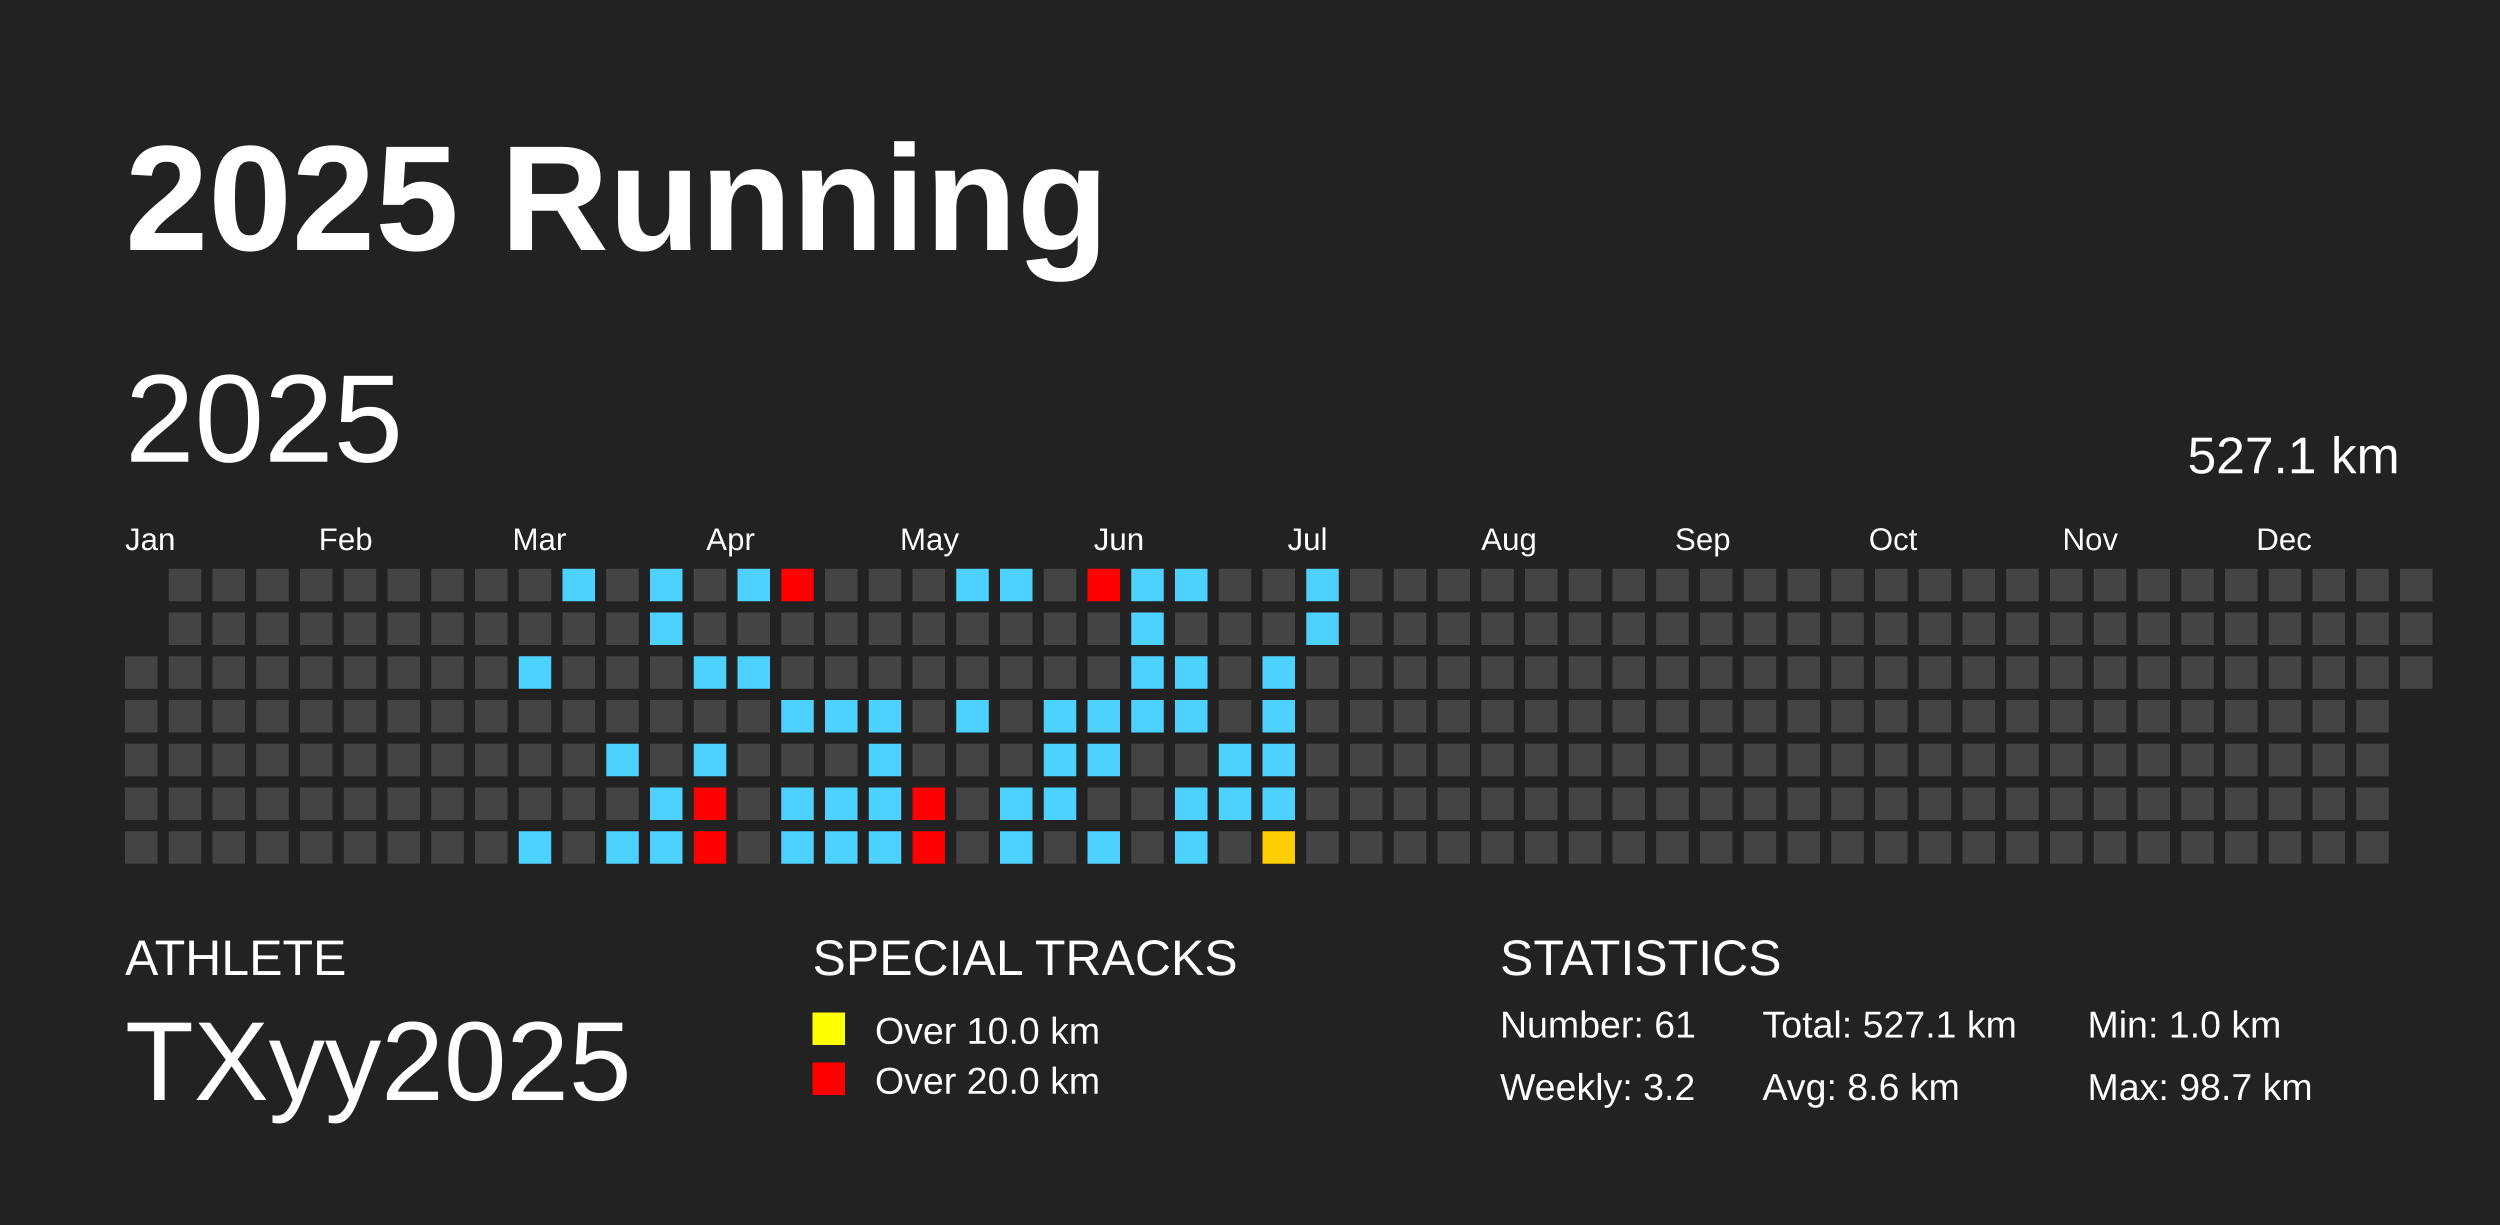
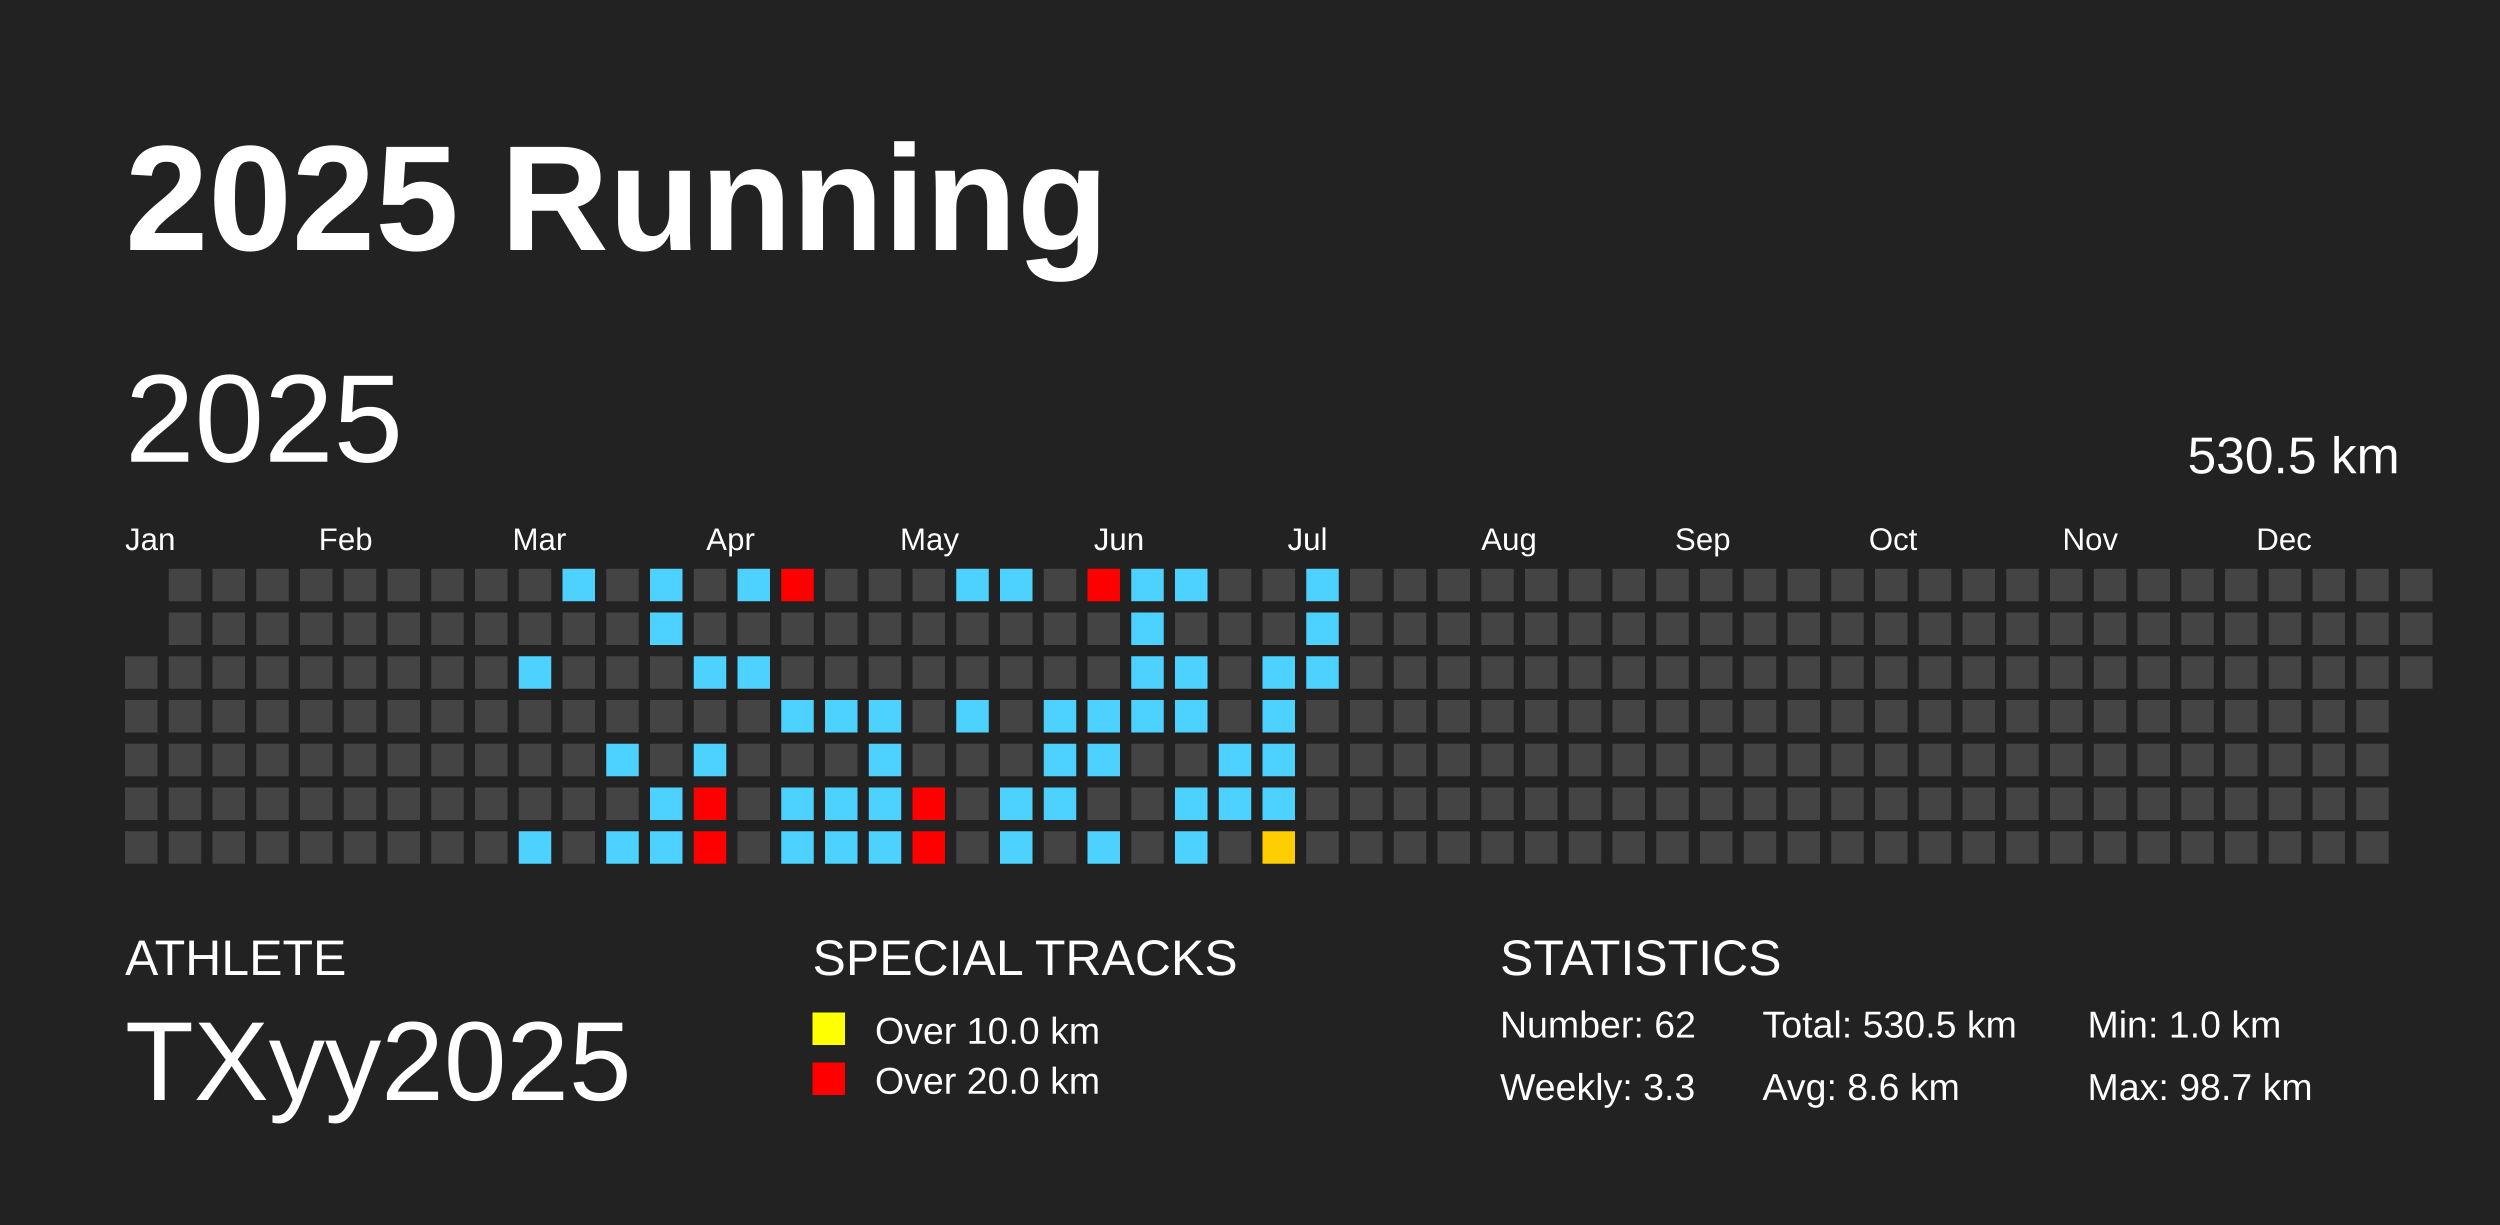
<svg xmlns="http://www.w3.org/2000/svg" baseProfile="full" height="98mm" version="1.1" viewBox="0,0,200,98" width="200mm">
  <defs />
  <rect fill="#222222" height="98" width="200" x="0" y="0" />
  <text fill="#FFFFFF" style="font-size:12px; font-family:Arial; font-weight:bold;" x="10" y="20">2025 Running</text>
  <text fill="#FFFFFF" style="font-size:4px; font-family:Arial" x="10" y="78">ATHLETE</text>
  <text fill="#FFFFFF" style="font-size:9px; font-family:Arial" x="10" y="88">TXyy2025</text>
  <text fill="#FFFFFF" style="font-size:4px; font-family:Arial" x="65" y="78">SPECIAL TRACKS</text>
  <rect fill="yellow" height="2.6" width="2.6" x="65" y="81" />
  <text fill="#FFFFFF" style="font-size:3px; font-family:Arial" x="70" y="83.5">Over 10.0 km</text>
  <rect fill="red" height="2.6" width="2.6" x="65" y="85" />
  <text fill="#FFFFFF" style="font-size:3px; font-family:Arial" x="70" y="87.5">Over 20.0 km</text>
  <text fill="#FFFFFF" style="font-size:4px; font-family:Arial" x="120" y="78">STATISTICS</text>
-   <text fill="#FFFFFF" style="font-size:3px; font-family:Arial" x="120" y="83">Number: 61</text>
-   <text fill="#FFFFFF" style="font-size:3px; font-family:Arial" x="120" y="88">Weekly: 3.2</text>
-   <text fill="#FFFFFF" style="font-size:3px; font-family:Arial" x="141" y="83">Total: 527.1 km</text>
+   <text fill="#FFFFFF" style="font-size:3px; font-family:Arial" x="120" y="83">Number: 62</text>
+   <text fill="#FFFFFF" style="font-size:3px; font-family:Arial" x="120" y="88">Weekly: 3.3</text>
+   <text fill="#FFFFFF" style="font-size:3px; font-family:Arial" x="141" y="83">Total: 530.5 km</text>
  <text fill="#FFFFFF" style="font-size:3px; font-family:Arial" x="141" y="88">Avg: 8.6 km</text>
  <text fill="#FFFFFF" style="font-size:3px; font-family:Arial" x="167" y="83">Min: 1.0 km</text>
  <text fill="#FFFFFF" style="font-size:3px; font-family:Arial" x="167" y="88">Max: 98.7 km</text>
  <text dominant-baseline="hanging" fill="#FFFFFF" style="font-size:10.0px; font-family:Arial;" x="10" y="30">2025</text>
-   <text dominant-baseline="hanging" fill="#FFFFFF" style="font-size:4.125px; font-family:Arial;" x="175" y="35">527.1 km</text>
+   <text dominant-baseline="hanging" fill="#FFFFFF" style="font-size:4.125px; font-family:Arial;" x="175" y="35">530.5 km</text>
  <text fill="#FFFFFF" style="font-size:2.5px; font-family:Arial" x="10.0" y="44">Jan</text>
  <text fill="#FFFFFF" style="font-size:2.5px; font-family:Arial" x="25.5" y="44">Feb</text>
  <text fill="#FFFFFF" style="font-size:2.5px; font-family:Arial" x="41.0" y="44">Mar</text>
  <text fill="#FFFFFF" style="font-size:2.5px; font-family:Arial" x="56.5" y="44">Apr</text>
  <text fill="#FFFFFF" style="font-size:2.5px; font-family:Arial" x="72.0" y="44">May</text>
  <text fill="#FFFFFF" style="font-size:2.5px; font-family:Arial" x="87.5" y="44">Jun</text>
  <text fill="#FFFFFF" style="font-size:2.5px; font-family:Arial" x="103.0" y="44">Jul</text>
  <text fill="#FFFFFF" style="font-size:2.5px; font-family:Arial" x="118.5" y="44">Aug</text>
  <text fill="#FFFFFF" style="font-size:2.5px; font-family:Arial" x="134.0" y="44">Sep</text>
  <text fill="#FFFFFF" style="font-size:2.5px; font-family:Arial" x="149.5" y="44">Oct</text>
  <text fill="#FFFFFF" style="font-size:2.5px; font-family:Arial" x="165.0" y="44">Nov</text>
  <text fill="#FFFFFF" style="font-size:2.5px; font-family:Arial" x="180.5" y="44">Dec</text>
  <rect fill="#444444" height="2.6" width="2.6" x="10.0" y="52.5" />
  <rect fill="#444444" height="2.6" width="2.6" x="10.0" y="56.0" />
  <rect fill="#444444" height="2.6" width="2.6" x="10.0" y="59.5" />
  <rect fill="#444444" height="2.6" width="2.6" x="10.0" y="63.0" />
  <rect fill="#444444" height="2.6" width="2.6" x="10.0" y="66.5" />
  <rect fill="#444444" height="2.6" width="2.6" x="13.5" y="45.5" />
  <rect fill="#444444" height="2.6" width="2.6" x="13.5" y="49.0" />
  <rect fill="#444444" height="2.6" width="2.6" x="13.5" y="52.5" />
  <rect fill="#444444" height="2.6" width="2.6" x="13.5" y="56.0" />
  <rect fill="#444444" height="2.6" width="2.6" x="13.5" y="59.5" />
  <rect fill="#444444" height="2.6" width="2.6" x="13.5" y="63.0" />
  <rect fill="#444444" height="2.6" width="2.6" x="13.5" y="66.5" />
  <rect fill="#444444" height="2.6" width="2.6" x="17.0" y="45.5" />
  <rect fill="#444444" height="2.6" width="2.6" x="17.0" y="49.0" />
  <rect fill="#444444" height="2.6" width="2.6" x="17.0" y="52.5" />
  <rect fill="#444444" height="2.6" width="2.6" x="17.0" y="56.0" />
  <rect fill="#444444" height="2.6" width="2.6" x="17.0" y="59.5" />
  <rect fill="#444444" height="2.6" width="2.6" x="17.0" y="63.0" />
  <rect fill="#444444" height="2.6" width="2.6" x="17.0" y="66.5" />
  <rect fill="#444444" height="2.6" width="2.6" x="20.5" y="45.5" />
  <rect fill="#444444" height="2.6" width="2.6" x="20.5" y="49.0" />
  <rect fill="#444444" height="2.6" width="2.6" x="20.5" y="52.5" />
  <rect fill="#444444" height="2.6" width="2.6" x="20.5" y="56.0" />
  <rect fill="#444444" height="2.6" width="2.6" x="20.5" y="59.5" />
  <rect fill="#444444" height="2.6" width="2.6" x="20.5" y="63.0" />
  <rect fill="#444444" height="2.6" width="2.6" x="20.5" y="66.5" />
  <rect fill="#444444" height="2.6" width="2.6" x="24.0" y="45.5" />
  <rect fill="#444444" height="2.6" width="2.6" x="24.0" y="49.0" />
  <rect fill="#444444" height="2.6" width="2.6" x="24.0" y="52.5" />
  <rect fill="#444444" height="2.6" width="2.6" x="24.0" y="56.0" />
  <rect fill="#444444" height="2.6" width="2.6" x="24.0" y="59.5" />
  <rect fill="#444444" height="2.6" width="2.6" x="24.0" y="63.0" />
  <rect fill="#444444" height="2.6" width="2.6" x="24.0" y="66.5" />
  <rect fill="#444444" height="2.6" width="2.6" x="27.5" y="45.5" />
  <rect fill="#444444" height="2.6" width="2.6" x="27.5" y="49.0" />
  <rect fill="#444444" height="2.6" width="2.6" x="27.5" y="52.5" />
  <rect fill="#444444" height="2.6" width="2.6" x="27.5" y="56.0" />
  <rect fill="#444444" height="2.6" width="2.6" x="27.5" y="59.5" />
  <rect fill="#444444" height="2.6" width="2.6" x="27.5" y="63.0" />
  <rect fill="#444444" height="2.6" width="2.6" x="27.5" y="66.5" />
  <rect fill="#444444" height="2.6" width="2.6" x="31.0" y="45.5" />
  <rect fill="#444444" height="2.6" width="2.6" x="31.0" y="49.0" />
  <rect fill="#444444" height="2.6" width="2.6" x="31.0" y="52.5" />
  <rect fill="#444444" height="2.6" width="2.6" x="31.0" y="56.0" />
  <rect fill="#444444" height="2.6" width="2.6" x="31.0" y="59.5" />
  <rect fill="#444444" height="2.6" width="2.6" x="31.0" y="63.0" />
  <rect fill="#444444" height="2.6" width="2.6" x="31.0" y="66.5" />
  <rect fill="#444444" height="2.6" width="2.6" x="34.5" y="45.5" />
  <rect fill="#444444" height="2.6" width="2.6" x="34.5" y="49.0" />
  <rect fill="#444444" height="2.6" width="2.6" x="34.5" y="52.5" />
  <rect fill="#444444" height="2.6" width="2.6" x="34.5" y="56.0" />
  <rect fill="#444444" height="2.6" width="2.6" x="34.5" y="59.5" />
  <rect fill="#444444" height="2.6" width="2.6" x="34.5" y="63.0" />
  <rect fill="#444444" height="2.6" width="2.6" x="34.5" y="66.5" />
  <rect fill="#444444" height="2.6" width="2.6" x="38.0" y="45.5" />
  <rect fill="#444444" height="2.6" width="2.6" x="38.0" y="49.0" />
  <rect fill="#444444" height="2.6" width="2.6" x="38.0" y="52.5" />
  <rect fill="#444444" height="2.6" width="2.6" x="38.0" y="56.0" />
  <rect fill="#444444" height="2.6" width="2.6" x="38.0" y="59.5" />
  <rect fill="#444444" height="2.6" width="2.6" x="38.0" y="63.0" />
  <rect fill="#444444" height="2.6" width="2.6" x="38.0" y="66.5" />
  <rect fill="#444444" height="2.6" width="2.6" x="41.5" y="45.5" />
  <rect fill="#444444" height="2.6" width="2.6" x="41.5" y="49.0" />
  <rect fill="#4dd2ff" height="2.6" width="2.6" x="41.5" y="52.5" />
  <rect fill="#444444" height="2.6" width="2.6" x="41.5" y="56.0" />
  <rect fill="#444444" height="2.6" width="2.6" x="41.5" y="59.5" />
  <rect fill="#444444" height="2.6" width="2.6" x="41.5" y="63.0" />
  <rect fill="#4dd2ff" height="2.6" width="2.6" x="41.5" y="66.5" />
  <rect fill="#4dd2ff" height="2.6" width="2.6" x="45.0" y="45.5" />
  <rect fill="#444444" height="2.6" width="2.6" x="45.0" y="49.0" />
  <rect fill="#444444" height="2.6" width="2.6" x="45.0" y="52.5" />
  <rect fill="#444444" height="2.6" width="2.6" x="45.0" y="56.0" />
  <rect fill="#444444" height="2.6" width="2.6" x="45.0" y="59.5" />
  <rect fill="#444444" height="2.6" width="2.6" x="45.0" y="63.0" />
  <rect fill="#444444" height="2.6" width="2.6" x="45.0" y="66.5" />
  <rect fill="#444444" height="2.6" width="2.6" x="48.5" y="45.5" />
  <rect fill="#444444" height="2.6" width="2.6" x="48.5" y="49.0" />
  <rect fill="#444444" height="2.6" width="2.6" x="48.5" y="52.5" />
  <rect fill="#444444" height="2.6" width="2.6" x="48.5" y="56.0" />
  <rect fill="#4dd2ff" height="2.6" width="2.6" x="48.5" y="59.5" />
  <rect fill="#444444" height="2.6" width="2.6" x="48.5" y="63.0" />
  <rect fill="#4dd2ff" height="2.6" width="2.6" x="48.5" y="66.5" />
  <rect fill="#4dd2ff" height="2.6" width="2.6" x="52.0" y="45.5" />
  <rect fill="#4dd2ff" height="2.6" width="2.6" x="52.0" y="49.0" />
  <rect fill="#444444" height="2.6" width="2.6" x="52.0" y="52.5" />
  <rect fill="#444444" height="2.6" width="2.6" x="52.0" y="56.0" />
  <rect fill="#444444" height="2.6" width="2.6" x="52.0" y="59.5" />
  <rect fill="#4dd2ff" height="2.6" width="2.6" x="52.0" y="63.0" />
  <rect fill="#4dd2ff" height="2.6" width="2.6" x="52.0" y="66.5" />
  <rect fill="#444444" height="2.6" width="2.6" x="55.5" y="45.5" />
  <rect fill="#444444" height="2.6" width="2.6" x="55.5" y="49.0" />
  <rect fill="#4dd2ff" height="2.6" width="2.6" x="55.5" y="52.5" />
  <rect fill="#444444" height="2.6" width="2.6" x="55.5" y="56.0" />
  <rect fill="#4dd2ff" height="2.6" width="2.6" x="55.5" y="59.5" />
  <rect fill="red" height="2.6" width="2.6" x="55.5" y="63.0" />
  <rect fill="red" height="2.6" width="2.6" x="55.5" y="66.5" />
  <rect fill="#4dd2ff" height="2.6" width="2.6" x="59.0" y="45.5" />
  <rect fill="#444444" height="2.6" width="2.6" x="59.0" y="49.0" />
  <rect fill="#4dd2ff" height="2.6" width="2.6" x="59.0" y="52.5" />
  <rect fill="#444444" height="2.6" width="2.6" x="59.0" y="56.0" />
  <rect fill="#444444" height="2.6" width="2.6" x="59.0" y="59.5" />
  <rect fill="#444444" height="2.6" width="2.6" x="59.0" y="63.0" />
  <rect fill="#444444" height="2.6" width="2.6" x="59.0" y="66.5" />
  <rect fill="red" height="2.6" width="2.6" x="62.5" y="45.5" />
  <rect fill="#444444" height="2.6" width="2.6" x="62.5" y="49.0" />
  <rect fill="#444444" height="2.6" width="2.6" x="62.5" y="52.5" />
  <rect fill="#4dd2ff" height="2.6" width="2.6" x="62.5" y="56.0" />
  <rect fill="#444444" height="2.6" width="2.6" x="62.5" y="59.5" />
  <rect fill="#4dd2ff" height="2.6" width="2.6" x="62.5" y="63.0" />
  <rect fill="#4dd2ff" height="2.6" width="2.6" x="62.5" y="66.5" />
  <rect fill="#444444" height="2.6" width="2.6" x="66.0" y="45.5" />
  <rect fill="#444444" height="2.6" width="2.6" x="66.0" y="49.0" />
  <rect fill="#444444" height="2.6" width="2.6" x="66.0" y="52.5" />
  <rect fill="#4dd2ff" height="2.6" width="2.6" x="66.0" y="56.0" />
  <rect fill="#444444" height="2.6" width="2.6" x="66.0" y="59.5" />
  <rect fill="#4dd2ff" height="2.6" width="2.6" x="66.0" y="63.0" />
  <rect fill="#4dd2ff" height="2.6" width="2.6" x="66.0" y="66.5" />
  <rect fill="#444444" height="2.6" width="2.6" x="69.5" y="45.5" />
  <rect fill="#444444" height="2.6" width="2.6" x="69.5" y="49.0" />
  <rect fill="#444444" height="2.6" width="2.6" x="69.5" y="52.5" />
  <rect fill="#4dd2ff" height="2.6" width="2.6" x="69.5" y="56.0" />
  <rect fill="#4dd2ff" height="2.6" width="2.6" x="69.5" y="59.5" />
  <rect fill="#4dd2ff" height="2.6" width="2.6" x="69.5" y="63.0" />
  <rect fill="#4dd2ff" height="2.6" width="2.6" x="69.5" y="66.5" />
  <rect fill="#444444" height="2.6" width="2.6" x="73.0" y="45.5" />
  <rect fill="#444444" height="2.6" width="2.6" x="73.0" y="49.0" />
  <rect fill="#444444" height="2.6" width="2.6" x="73.0" y="52.5" />
  <rect fill="#444444" height="2.6" width="2.6" x="73.0" y="56.0" />
  <rect fill="#444444" height="2.6" width="2.6" x="73.0" y="59.5" />
  <rect fill="red" height="2.6" width="2.6" x="73.0" y="63.0" />
  <rect fill="red" height="2.6" width="2.6" x="73.0" y="66.5" />
  <rect fill="#4dd2ff" height="2.6" width="2.6" x="76.5" y="45.5" />
  <rect fill="#444444" height="2.6" width="2.6" x="76.5" y="49.0" />
  <rect fill="#444444" height="2.6" width="2.6" x="76.5" y="52.5" />
  <rect fill="#4dd2ff" height="2.6" width="2.6" x="76.5" y="56.0" />
  <rect fill="#444444" height="2.6" width="2.6" x="76.5" y="59.5" />
  <rect fill="#444444" height="2.6" width="2.6" x="76.5" y="63.0" />
  <rect fill="#444444" height="2.6" width="2.6" x="76.5" y="66.5" />
  <rect fill="#4dd2ff" height="2.6" width="2.6" x="80.0" y="45.5" />
  <rect fill="#444444" height="2.6" width="2.6" x="80.0" y="49.0" />
  <rect fill="#444444" height="2.6" width="2.6" x="80.0" y="52.5" />
  <rect fill="#444444" height="2.6" width="2.6" x="80.0" y="56.0" />
  <rect fill="#444444" height="2.6" width="2.6" x="80.0" y="59.5" />
  <rect fill="#4dd2ff" height="2.6" width="2.6" x="80.0" y="63.0" />
  <rect fill="#4dd2ff" height="2.6" width="2.6" x="80.0" y="66.5" />
  <rect fill="#444444" height="2.6" width="2.6" x="83.5" y="45.5" />
  <rect fill="#444444" height="2.6" width="2.6" x="83.5" y="49.0" />
  <rect fill="#444444" height="2.6" width="2.6" x="83.5" y="52.5" />
  <rect fill="#4dd2ff" height="2.6" width="2.6" x="83.5" y="56.0" />
  <rect fill="#4dd2ff" height="2.6" width="2.6" x="83.5" y="59.5" />
  <rect fill="#4dd2ff" height="2.6" width="2.6" x="83.5" y="63.0" />
  <rect fill="#444444" height="2.6" width="2.6" x="83.5" y="66.5" />
  <rect fill="red" height="2.6" width="2.6" x="87.0" y="45.5" />
  <rect fill="#444444" height="2.6" width="2.6" x="87.0" y="49.0" />
  <rect fill="#444444" height="2.6" width="2.6" x="87.0" y="52.5" />
  <rect fill="#4dd2ff" height="2.6" width="2.6" x="87.0" y="56.0" />
  <rect fill="#4dd2ff" height="2.6" width="2.6" x="87.0" y="59.5" />
  <rect fill="#444444" height="2.6" width="2.6" x="87.0" y="63.0" />
  <rect fill="#4dd2ff" height="2.6" width="2.6" x="87.0" y="66.5" />
  <rect fill="#4dd2ff" height="2.6" width="2.6" x="90.5" y="45.5" />
  <rect fill="#4dd2ff" height="2.6" width="2.6" x="90.5" y="49.0" />
  <rect fill="#4dd2ff" height="2.6" width="2.6" x="90.5" y="52.5" />
  <rect fill="#4dd2ff" height="2.6" width="2.6" x="90.5" y="56.0" />
  <rect fill="#444444" height="2.6" width="2.6" x="90.5" y="59.5" />
  <rect fill="#444444" height="2.6" width="2.6" x="90.5" y="63.0" />
  <rect fill="#444444" height="2.6" width="2.6" x="90.5" y="66.5" />
  <rect fill="#4dd2ff" height="2.6" width="2.6" x="94.0" y="45.5" />
  <rect fill="#444444" height="2.6" width="2.6" x="94.0" y="49.0" />
  <rect fill="#4dd2ff" height="2.6" width="2.6" x="94.0" y="52.5" />
  <rect fill="#4dd2ff" height="2.6" width="2.6" x="94.0" y="56.0" />
  <rect fill="#444444" height="2.6" width="2.6" x="94.0" y="59.5" />
  <rect fill="#4dd2ff" height="2.6" width="2.6" x="94.0" y="63.0" />
  <rect fill="#4dd2ff" height="2.6" width="2.6" x="94.0" y="66.5" />
  <rect fill="#444444" height="2.6" width="2.6" x="97.5" y="45.5" />
  <rect fill="#444444" height="2.6" width="2.6" x="97.5" y="49.0" />
  <rect fill="#444444" height="2.6" width="2.6" x="97.5" y="52.5" />
  <rect fill="#444444" height="2.6" width="2.6" x="97.5" y="56.0" />
  <rect fill="#4dd2ff" height="2.6" width="2.6" x="97.5" y="59.5" />
  <rect fill="#4dd2ff" height="2.6" width="2.6" x="97.5" y="63.0" />
  <rect fill="#444444" height="2.6" width="2.6" x="97.5" y="66.5" />
  <rect fill="#444444" height="2.6" width="2.6" x="101.0" y="45.5" />
  <rect fill="#444444" height="2.6" width="2.6" x="101.0" y="49.0" />
  <rect fill="#4dd2ff" height="2.6" width="2.6" x="101.0" y="52.5" />
  <rect fill="#4dd2ff" height="2.6" width="2.6" x="101.0" y="56.0" />
  <rect fill="#4dd2ff" height="2.6" width="2.6" x="101.0" y="59.5" />
  <rect fill="#4dd2ff" height="2.6" width="2.6" x="101.0" y="63.0" />
  <rect fill="#ffce00" height="2.6" width="2.6" x="101.0" y="66.5" />
  <rect fill="#4dd2ff" height="2.6" width="2.6" x="104.5" y="45.5" />
  <rect fill="#4dd2ff" height="2.6" width="2.6" x="104.5" y="49.0" />
-   <rect fill="#444444" height="2.6" width="2.6" x="104.5" y="52.5" />
+   <rect fill="#4dd2ff" height="2.6" width="2.6" x="104.5" y="52.5" />
  <rect fill="#444444" height="2.6" width="2.6" x="104.5" y="56.0" />
  <rect fill="#444444" height="2.6" width="2.6" x="104.5" y="59.5" />
  <rect fill="#444444" height="2.6" width="2.6" x="104.5" y="63.0" />
  <rect fill="#444444" height="2.6" width="2.6" x="104.5" y="66.5" />
  <rect fill="#444444" height="2.6" width="2.6" x="108.0" y="45.5" />
  <rect fill="#444444" height="2.6" width="2.6" x="108.0" y="49.0" />
  <rect fill="#444444" height="2.6" width="2.6" x="108.0" y="52.5" />
  <rect fill="#444444" height="2.6" width="2.6" x="108.0" y="56.0" />
  <rect fill="#444444" height="2.6" width="2.6" x="108.0" y="59.5" />
  <rect fill="#444444" height="2.6" width="2.6" x="108.0" y="63.0" />
  <rect fill="#444444" height="2.6" width="2.6" x="108.0" y="66.5" />
  <rect fill="#444444" height="2.6" width="2.6" x="111.5" y="45.5" />
  <rect fill="#444444" height="2.6" width="2.6" x="111.5" y="49.0" />
  <rect fill="#444444" height="2.6" width="2.6" x="111.5" y="52.5" />
  <rect fill="#444444" height="2.6" width="2.6" x="111.5" y="56.0" />
  <rect fill="#444444" height="2.6" width="2.6" x="111.5" y="59.5" />
  <rect fill="#444444" height="2.6" width="2.6" x="111.5" y="63.0" />
  <rect fill="#444444" height="2.6" width="2.6" x="111.5" y="66.5" />
  <rect fill="#444444" height="2.6" width="2.6" x="115.0" y="45.5" />
  <rect fill="#444444" height="2.6" width="2.6" x="115.0" y="49.0" />
  <rect fill="#444444" height="2.6" width="2.6" x="115.0" y="52.5" />
  <rect fill="#444444" height="2.6" width="2.6" x="115.0" y="56.0" />
  <rect fill="#444444" height="2.6" width="2.6" x="115.0" y="59.5" />
  <rect fill="#444444" height="2.6" width="2.6" x="115.0" y="63.0" />
  <rect fill="#444444" height="2.6" width="2.6" x="115.0" y="66.5" />
  <rect fill="#444444" height="2.6" width="2.6" x="118.5" y="45.5" />
  <rect fill="#444444" height="2.6" width="2.6" x="118.5" y="49.0" />
  <rect fill="#444444" height="2.6" width="2.6" x="118.5" y="52.5" />
  <rect fill="#444444" height="2.6" width="2.6" x="118.5" y="56.0" />
  <rect fill="#444444" height="2.6" width="2.6" x="118.5" y="59.5" />
  <rect fill="#444444" height="2.6" width="2.6" x="118.5" y="63.0" />
  <rect fill="#444444" height="2.6" width="2.6" x="118.5" y="66.5" />
  <rect fill="#444444" height="2.6" width="2.6" x="122.0" y="45.5" />
  <rect fill="#444444" height="2.6" width="2.6" x="122.0" y="49.0" />
  <rect fill="#444444" height="2.6" width="2.6" x="122.0" y="52.5" />
  <rect fill="#444444" height="2.6" width="2.6" x="122.0" y="56.0" />
  <rect fill="#444444" height="2.6" width="2.6" x="122.0" y="59.5" />
  <rect fill="#444444" height="2.6" width="2.6" x="122.0" y="63.0" />
  <rect fill="#444444" height="2.6" width="2.6" x="122.0" y="66.5" />
  <rect fill="#444444" height="2.6" width="2.6" x="125.5" y="45.5" />
  <rect fill="#444444" height="2.6" width="2.6" x="125.5" y="49.0" />
  <rect fill="#444444" height="2.6" width="2.6" x="125.5" y="52.5" />
  <rect fill="#444444" height="2.6" width="2.6" x="125.5" y="56.0" />
  <rect fill="#444444" height="2.6" width="2.6" x="125.5" y="59.5" />
  <rect fill="#444444" height="2.6" width="2.6" x="125.5" y="63.0" />
  <rect fill="#444444" height="2.6" width="2.6" x="125.5" y="66.5" />
  <rect fill="#444444" height="2.6" width="2.6" x="129.0" y="45.5" />
  <rect fill="#444444" height="2.6" width="2.6" x="129.0" y="49.0" />
  <rect fill="#444444" height="2.6" width="2.6" x="129.0" y="52.5" />
  <rect fill="#444444" height="2.6" width="2.6" x="129.0" y="56.0" />
  <rect fill="#444444" height="2.6" width="2.6" x="129.0" y="59.5" />
  <rect fill="#444444" height="2.6" width="2.6" x="129.0" y="63.0" />
  <rect fill="#444444" height="2.6" width="2.6" x="129.0" y="66.5" />
  <rect fill="#444444" height="2.6" width="2.6" x="132.5" y="45.5" />
  <rect fill="#444444" height="2.6" width="2.6" x="132.5" y="49.0" />
  <rect fill="#444444" height="2.6" width="2.6" x="132.5" y="52.5" />
  <rect fill="#444444" height="2.6" width="2.6" x="132.5" y="56.0" />
  <rect fill="#444444" height="2.6" width="2.6" x="132.5" y="59.5" />
  <rect fill="#444444" height="2.6" width="2.6" x="132.5" y="63.0" />
  <rect fill="#444444" height="2.6" width="2.6" x="132.5" y="66.5" />
  <rect fill="#444444" height="2.6" width="2.6" x="136.0" y="45.5" />
  <rect fill="#444444" height="2.6" width="2.6" x="136.0" y="49.0" />
  <rect fill="#444444" height="2.6" width="2.6" x="136.0" y="52.5" />
  <rect fill="#444444" height="2.6" width="2.6" x="136.0" y="56.0" />
  <rect fill="#444444" height="2.6" width="2.6" x="136.0" y="59.5" />
  <rect fill="#444444" height="2.6" width="2.6" x="136.0" y="63.0" />
  <rect fill="#444444" height="2.6" width="2.6" x="136.0" y="66.5" />
  <rect fill="#444444" height="2.6" width="2.6" x="139.5" y="45.5" />
  <rect fill="#444444" height="2.6" width="2.6" x="139.5" y="49.0" />
  <rect fill="#444444" height="2.6" width="2.6" x="139.5" y="52.5" />
  <rect fill="#444444" height="2.6" width="2.6" x="139.5" y="56.0" />
  <rect fill="#444444" height="2.6" width="2.6" x="139.5" y="59.5" />
  <rect fill="#444444" height="2.6" width="2.6" x="139.5" y="63.0" />
  <rect fill="#444444" height="2.6" width="2.6" x="139.5" y="66.5" />
  <rect fill="#444444" height="2.6" width="2.6" x="143.0" y="45.5" />
  <rect fill="#444444" height="2.6" width="2.6" x="143.0" y="49.0" />
  <rect fill="#444444" height="2.6" width="2.6" x="143.0" y="52.5" />
  <rect fill="#444444" height="2.6" width="2.6" x="143.0" y="56.0" />
  <rect fill="#444444" height="2.6" width="2.6" x="143.0" y="59.5" />
  <rect fill="#444444" height="2.6" width="2.6" x="143.0" y="63.0" />
  <rect fill="#444444" height="2.6" width="2.6" x="143.0" y="66.5" />
  <rect fill="#444444" height="2.6" width="2.6" x="146.5" y="45.5" />
  <rect fill="#444444" height="2.6" width="2.6" x="146.5" y="49.0" />
  <rect fill="#444444" height="2.6" width="2.6" x="146.5" y="52.5" />
  <rect fill="#444444" height="2.6" width="2.6" x="146.5" y="56.0" />
  <rect fill="#444444" height="2.6" width="2.6" x="146.5" y="59.5" />
  <rect fill="#444444" height="2.6" width="2.6" x="146.5" y="63.0" />
  <rect fill="#444444" height="2.6" width="2.6" x="146.5" y="66.5" />
  <rect fill="#444444" height="2.6" width="2.6" x="150.0" y="45.5" />
  <rect fill="#444444" height="2.6" width="2.6" x="150.0" y="49.0" />
  <rect fill="#444444" height="2.6" width="2.6" x="150.0" y="52.5" />
  <rect fill="#444444" height="2.6" width="2.6" x="150.0" y="56.0" />
  <rect fill="#444444" height="2.6" width="2.6" x="150.0" y="59.5" />
  <rect fill="#444444" height="2.6" width="2.6" x="150.0" y="63.0" />
  <rect fill="#444444" height="2.6" width="2.6" x="150.0" y="66.5" />
  <rect fill="#444444" height="2.6" width="2.6" x="153.5" y="45.5" />
  <rect fill="#444444" height="2.6" width="2.6" x="153.5" y="49.0" />
  <rect fill="#444444" height="2.6" width="2.6" x="153.5" y="52.5" />
  <rect fill="#444444" height="2.6" width="2.6" x="153.5" y="56.0" />
  <rect fill="#444444" height="2.6" width="2.6" x="153.5" y="59.5" />
  <rect fill="#444444" height="2.6" width="2.6" x="153.5" y="63.0" />
  <rect fill="#444444" height="2.6" width="2.6" x="153.5" y="66.5" />
  <rect fill="#444444" height="2.6" width="2.6" x="157.0" y="45.5" />
  <rect fill="#444444" height="2.6" width="2.6" x="157.0" y="49.0" />
  <rect fill="#444444" height="2.6" width="2.6" x="157.0" y="52.5" />
  <rect fill="#444444" height="2.6" width="2.6" x="157.0" y="56.0" />
  <rect fill="#444444" height="2.6" width="2.6" x="157.0" y="59.5" />
  <rect fill="#444444" height="2.6" width="2.6" x="157.0" y="63.0" />
  <rect fill="#444444" height="2.6" width="2.6" x="157.0" y="66.5" />
  <rect fill="#444444" height="2.6" width="2.6" x="160.5" y="45.5" />
  <rect fill="#444444" height="2.6" width="2.6" x="160.5" y="49.0" />
  <rect fill="#444444" height="2.6" width="2.6" x="160.5" y="52.5" />
  <rect fill="#444444" height="2.6" width="2.6" x="160.5" y="56.0" />
  <rect fill="#444444" height="2.6" width="2.6" x="160.5" y="59.5" />
  <rect fill="#444444" height="2.6" width="2.6" x="160.5" y="63.0" />
  <rect fill="#444444" height="2.6" width="2.6" x="160.5" y="66.5" />
  <rect fill="#444444" height="2.6" width="2.6" x="164.0" y="45.5" />
  <rect fill="#444444" height="2.6" width="2.6" x="164.0" y="49.0" />
  <rect fill="#444444" height="2.6" width="2.6" x="164.0" y="52.5" />
  <rect fill="#444444" height="2.6" width="2.6" x="164.0" y="56.0" />
  <rect fill="#444444" height="2.6" width="2.6" x="164.0" y="59.5" />
  <rect fill="#444444" height="2.6" width="2.6" x="164.0" y="63.0" />
  <rect fill="#444444" height="2.6" width="2.6" x="164.0" y="66.5" />
  <rect fill="#444444" height="2.6" width="2.6" x="167.5" y="45.5" />
  <rect fill="#444444" height="2.6" width="2.6" x="167.5" y="49.0" />
  <rect fill="#444444" height="2.6" width="2.6" x="167.5" y="52.5" />
  <rect fill="#444444" height="2.6" width="2.6" x="167.5" y="56.0" />
  <rect fill="#444444" height="2.6" width="2.6" x="167.5" y="59.5" />
  <rect fill="#444444" height="2.6" width="2.6" x="167.5" y="63.0" />
  <rect fill="#444444" height="2.6" width="2.6" x="167.5" y="66.5" />
  <rect fill="#444444" height="2.6" width="2.6" x="171.0" y="45.5" />
  <rect fill="#444444" height="2.6" width="2.6" x="171.0" y="49.0" />
  <rect fill="#444444" height="2.6" width="2.6" x="171.0" y="52.5" />
  <rect fill="#444444" height="2.6" width="2.6" x="171.0" y="56.0" />
  <rect fill="#444444" height="2.6" width="2.6" x="171.0" y="59.5" />
  <rect fill="#444444" height="2.6" width="2.6" x="171.0" y="63.0" />
  <rect fill="#444444" height="2.6" width="2.6" x="171.0" y="66.5" />
  <rect fill="#444444" height="2.6" width="2.6" x="174.5" y="45.5" />
  <rect fill="#444444" height="2.6" width="2.6" x="174.5" y="49.0" />
  <rect fill="#444444" height="2.6" width="2.6" x="174.5" y="52.5" />
  <rect fill="#444444" height="2.6" width="2.6" x="174.5" y="56.0" />
  <rect fill="#444444" height="2.6" width="2.6" x="174.5" y="59.5" />
  <rect fill="#444444" height="2.6" width="2.6" x="174.5" y="63.0" />
  <rect fill="#444444" height="2.6" width="2.6" x="174.5" y="66.5" />
  <rect fill="#444444" height="2.6" width="2.6" x="178.0" y="45.5" />
  <rect fill="#444444" height="2.6" width="2.6" x="178.0" y="49.0" />
  <rect fill="#444444" height="2.6" width="2.6" x="178.0" y="52.5" />
  <rect fill="#444444" height="2.6" width="2.6" x="178.0" y="56.0" />
  <rect fill="#444444" height="2.6" width="2.6" x="178.0" y="59.5" />
  <rect fill="#444444" height="2.6" width="2.6" x="178.0" y="63.0" />
  <rect fill="#444444" height="2.6" width="2.6" x="178.0" y="66.5" />
  <rect fill="#444444" height="2.6" width="2.6" x="181.5" y="45.5" />
  <rect fill="#444444" height="2.6" width="2.6" x="181.5" y="49.0" />
  <rect fill="#444444" height="2.6" width="2.6" x="181.5" y="52.5" />
  <rect fill="#444444" height="2.6" width="2.6" x="181.5" y="56.0" />
  <rect fill="#444444" height="2.6" width="2.6" x="181.5" y="59.5" />
  <rect fill="#444444" height="2.6" width="2.6" x="181.5" y="63.0" />
  <rect fill="#444444" height="2.6" width="2.6" x="181.5" y="66.5" />
  <rect fill="#444444" height="2.6" width="2.6" x="185.0" y="45.5" />
  <rect fill="#444444" height="2.6" width="2.6" x="185.0" y="49.0" />
  <rect fill="#444444" height="2.6" width="2.6" x="185.0" y="52.5" />
  <rect fill="#444444" height="2.6" width="2.6" x="185.0" y="56.0" />
  <rect fill="#444444" height="2.6" width="2.6" x="185.0" y="59.5" />
  <rect fill="#444444" height="2.6" width="2.6" x="185.0" y="63.0" />
  <rect fill="#444444" height="2.6" width="2.6" x="185.0" y="66.5" />
  <rect fill="#444444" height="2.6" width="2.6" x="188.5" y="45.5" />
  <rect fill="#444444" height="2.6" width="2.6" x="188.5" y="49.0" />
  <rect fill="#444444" height="2.6" width="2.6" x="188.5" y="52.5" />
  <rect fill="#444444" height="2.6" width="2.6" x="188.5" y="56.0" />
  <rect fill="#444444" height="2.6" width="2.6" x="188.5" y="59.5" />
  <rect fill="#444444" height="2.6" width="2.6" x="188.5" y="63.0" />
  <rect fill="#444444" height="2.6" width="2.6" x="188.5" y="66.5" />
  <rect fill="#444444" height="2.6" width="2.6" x="192.0" y="45.5" />
  <rect fill="#444444" height="2.6" width="2.6" x="192.0" y="49.0" />
  <rect fill="#444444" height="2.6" width="2.6" x="192.0" y="52.5" />
</svg>
